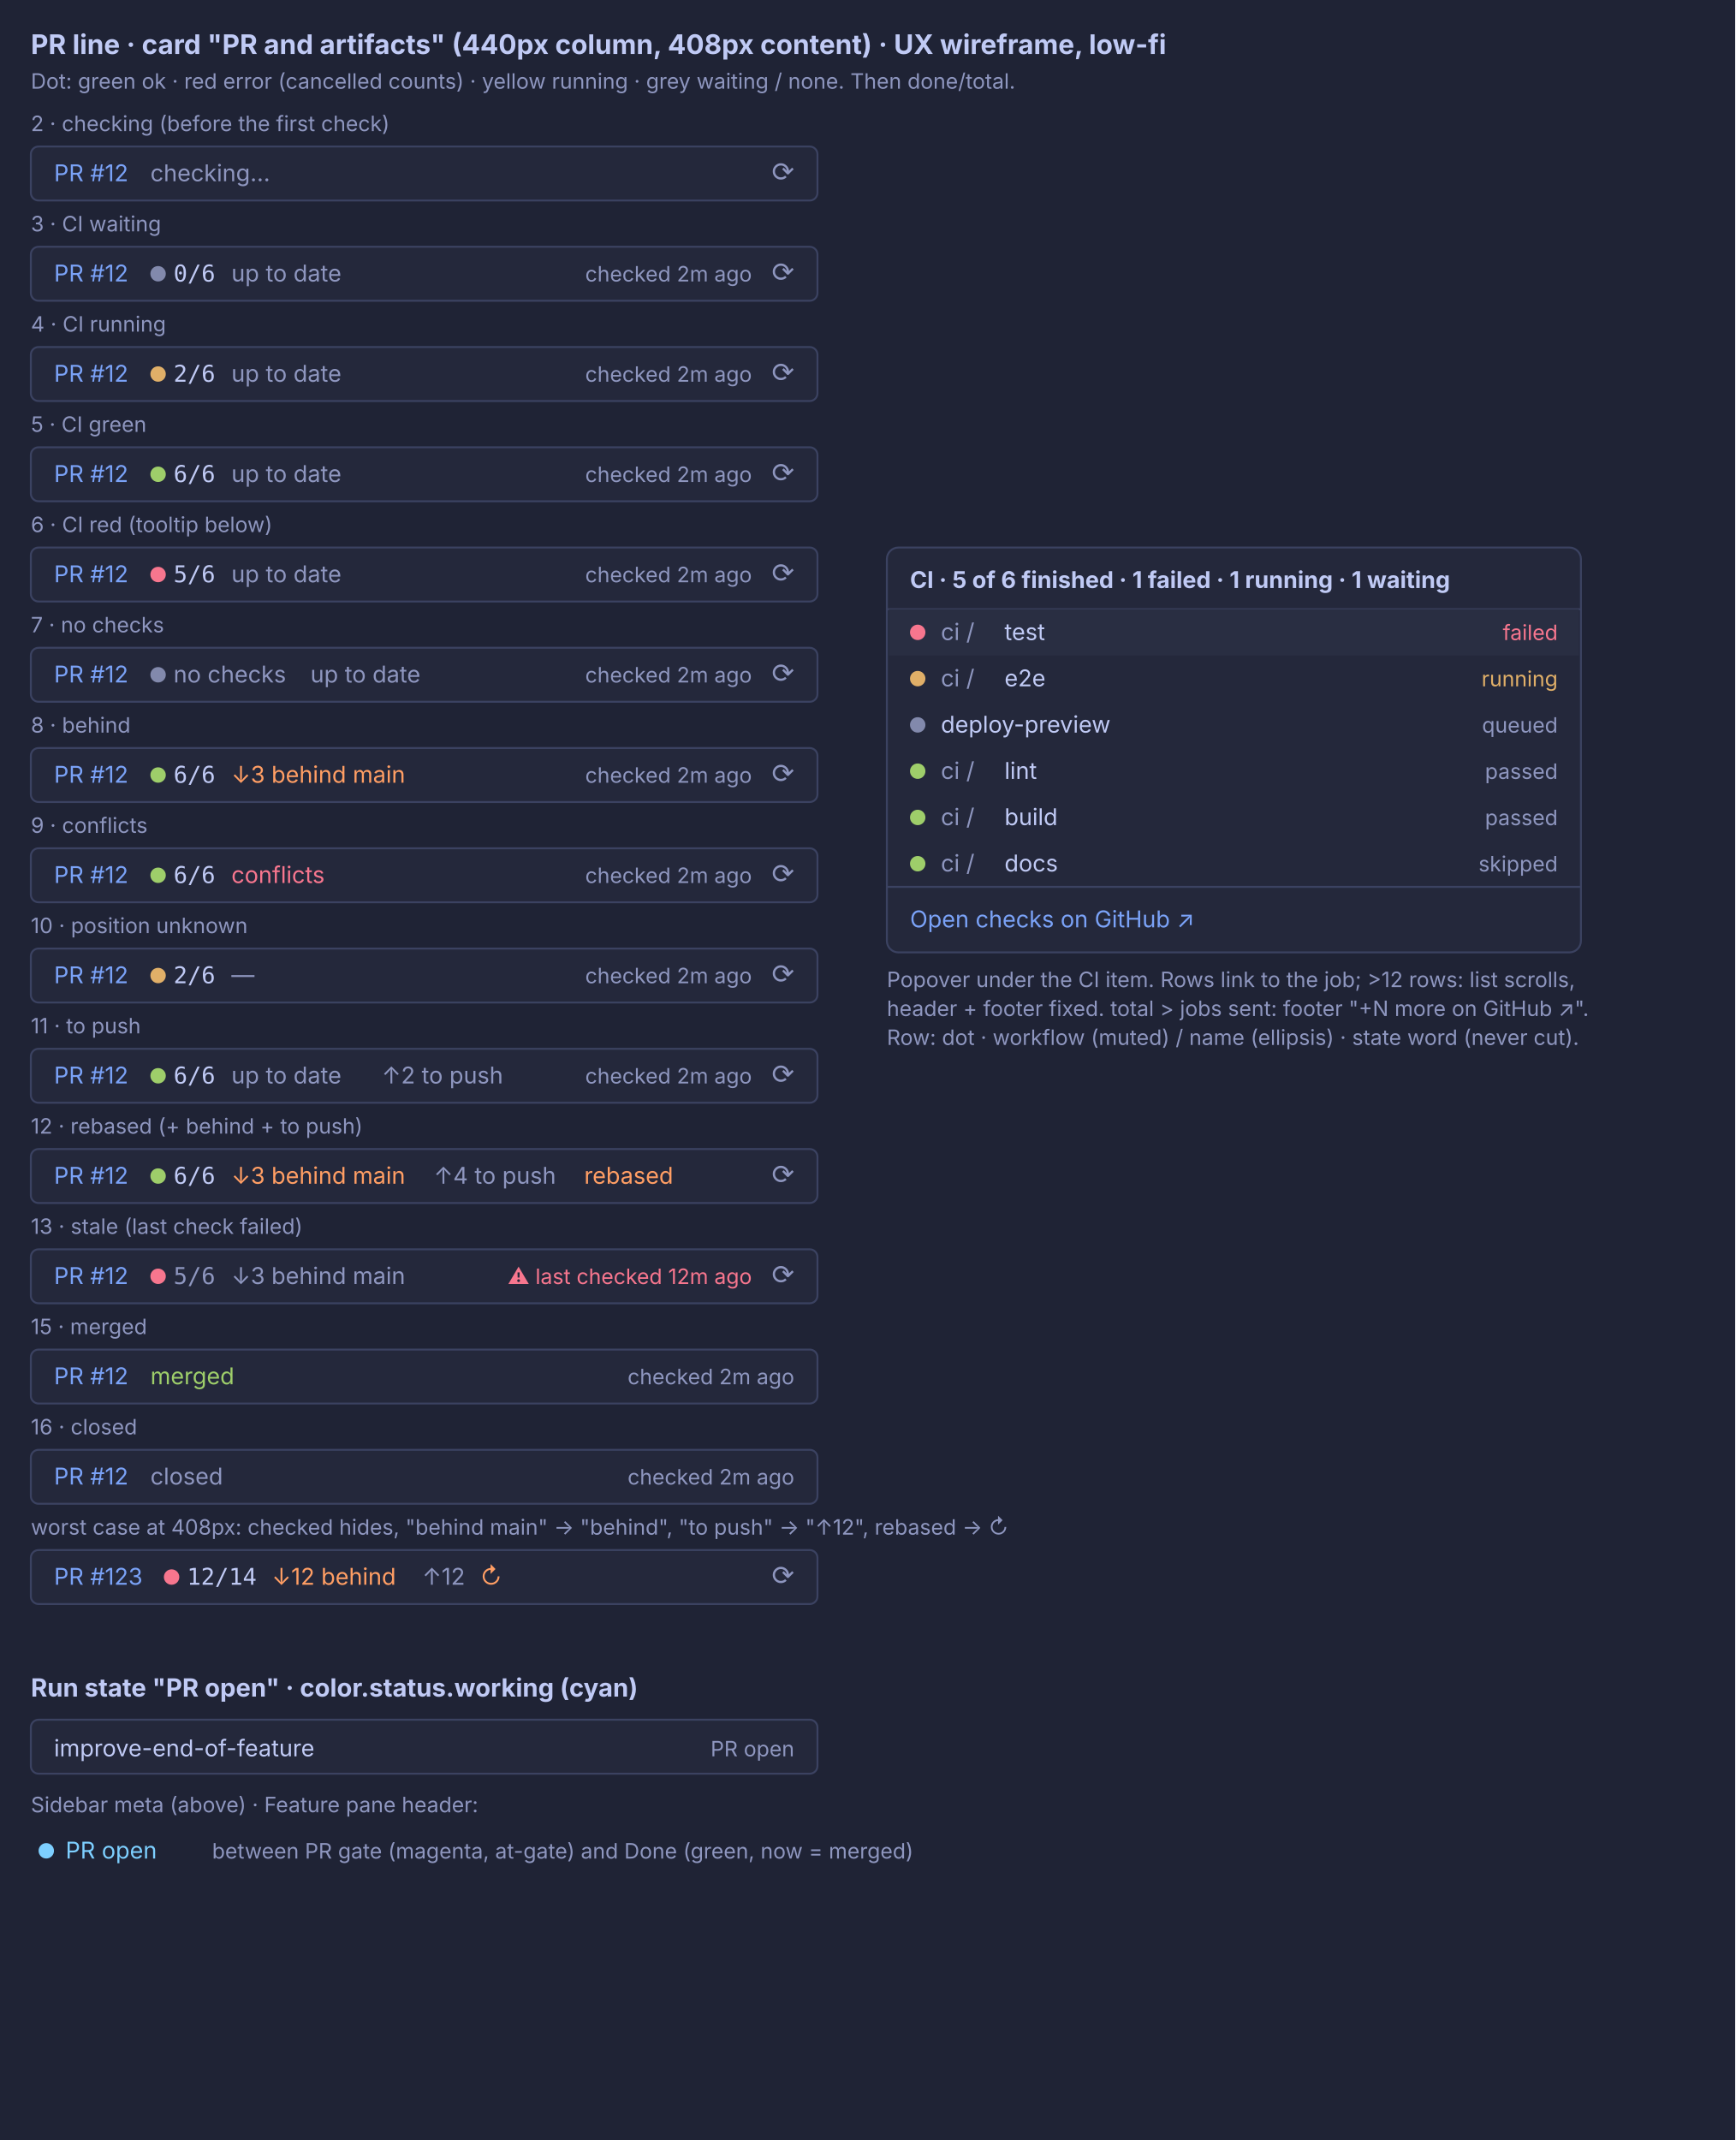
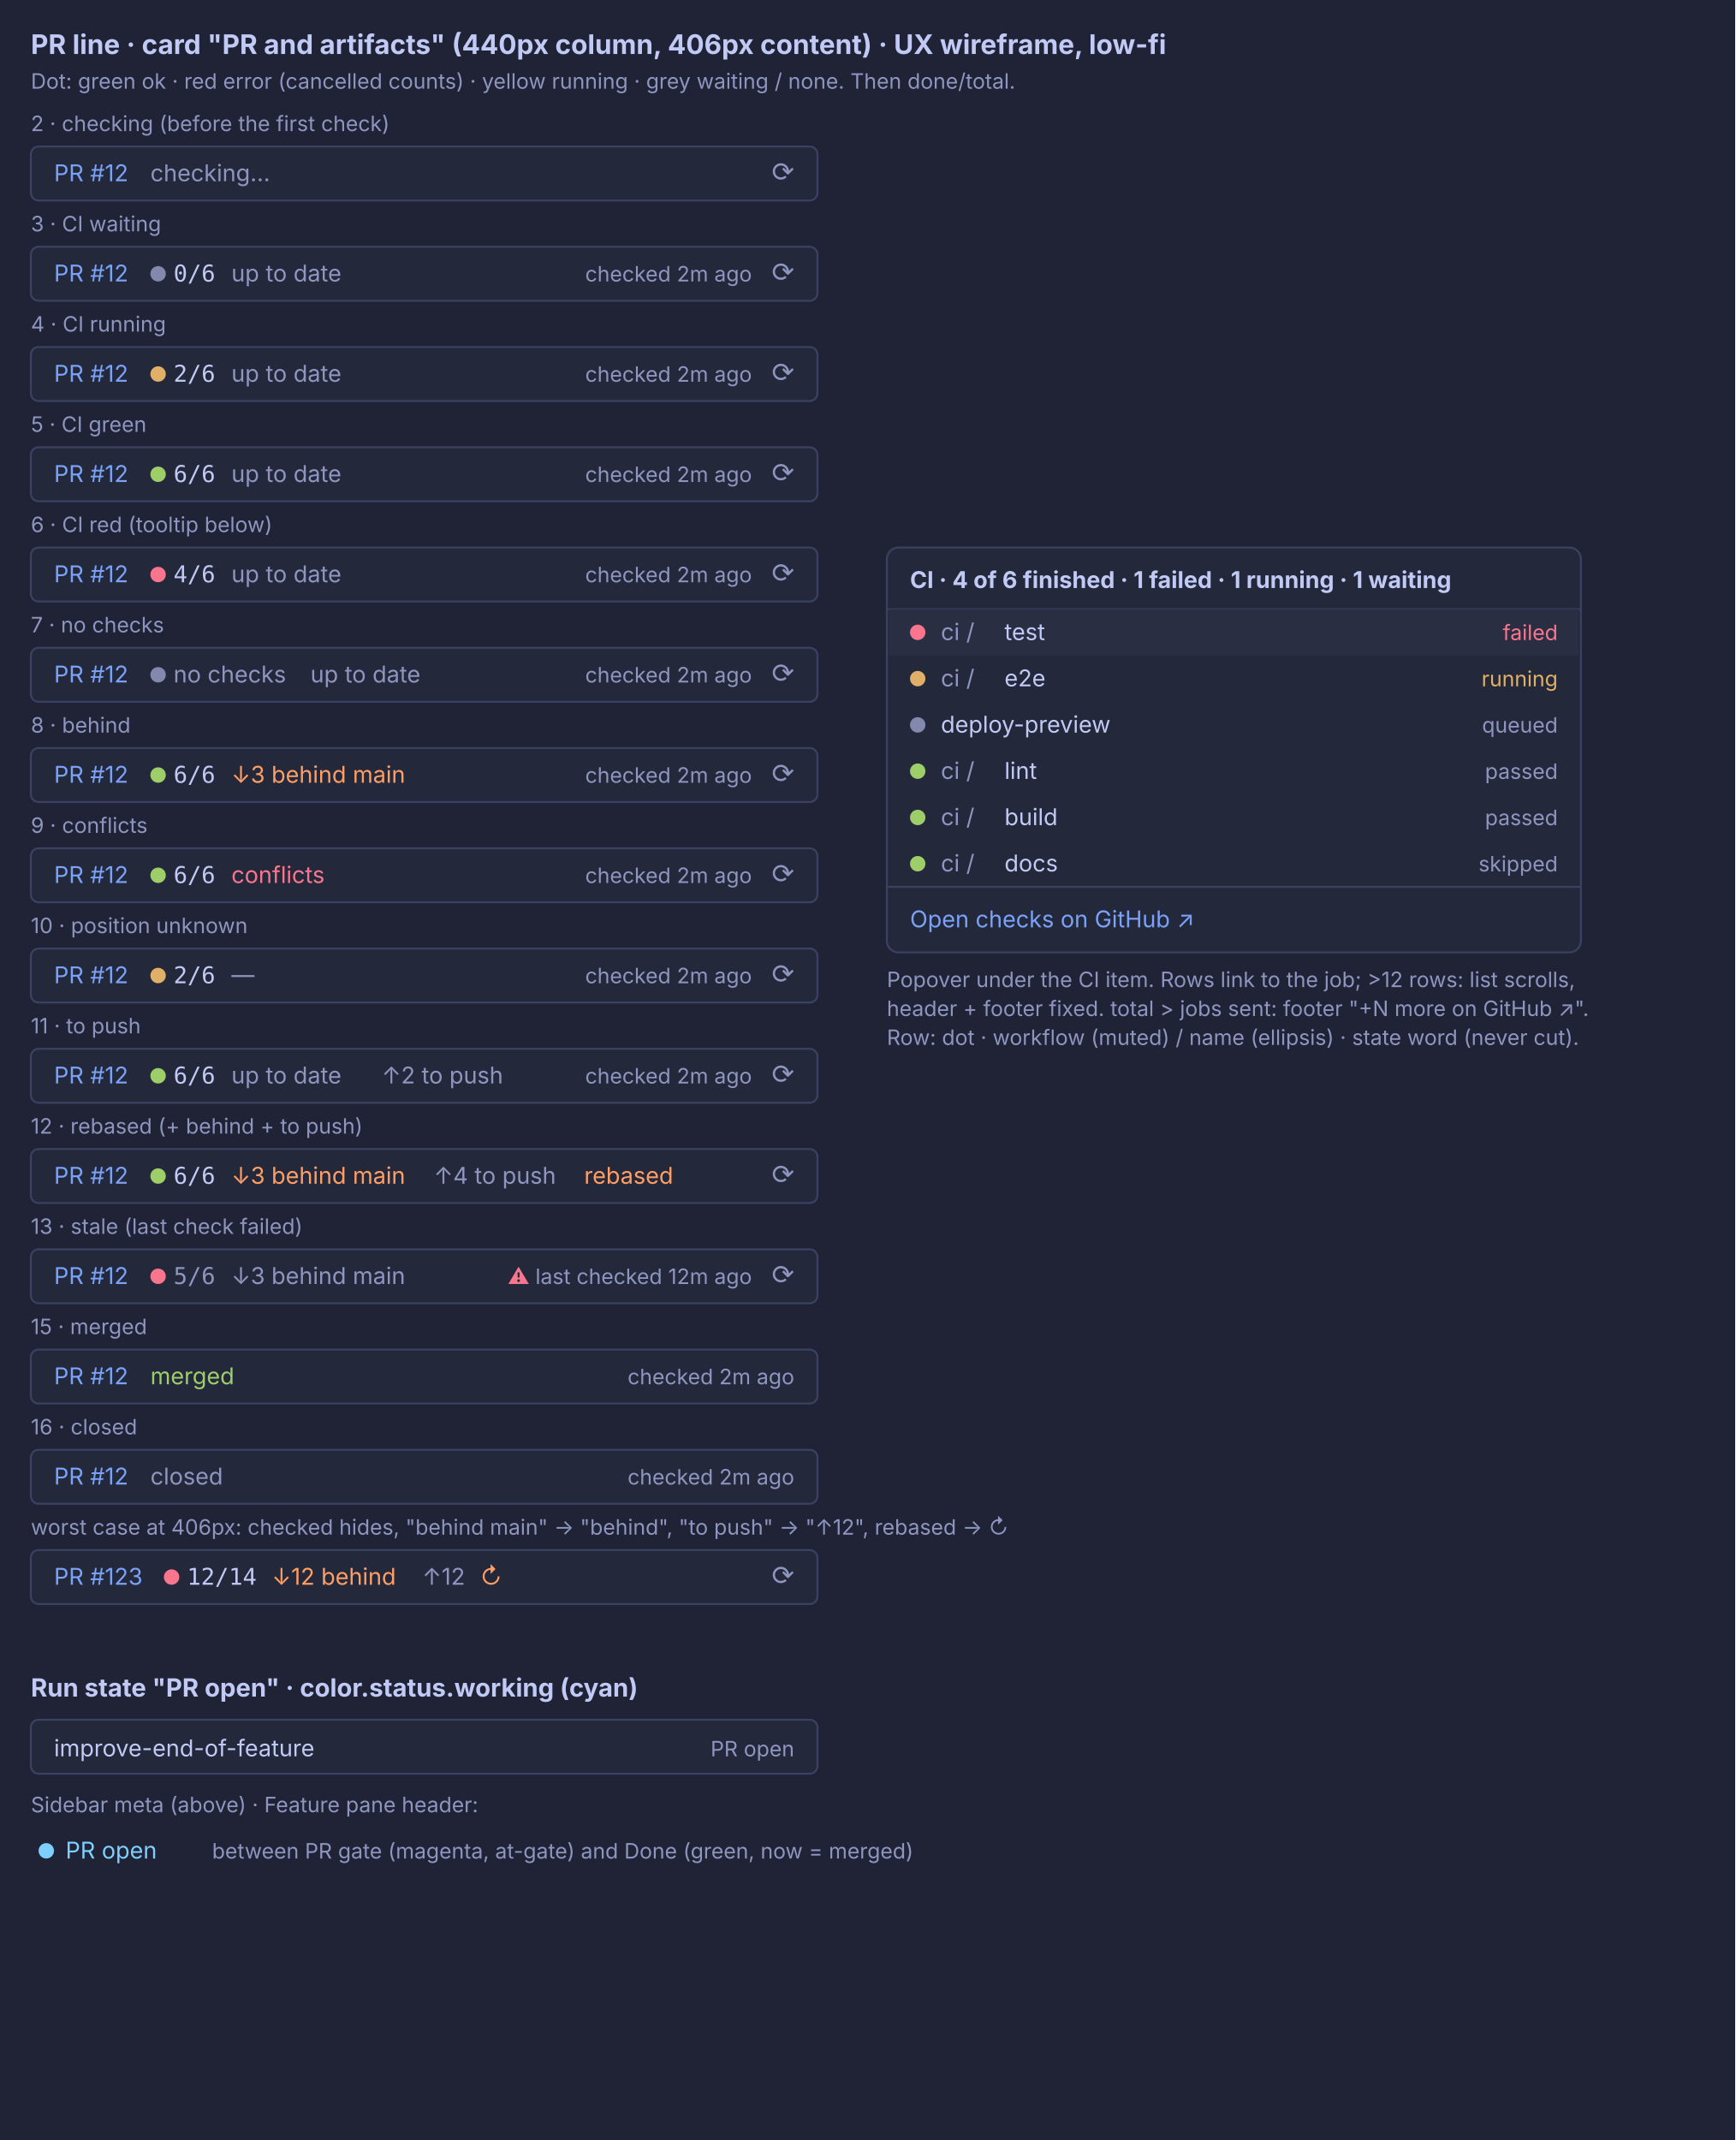
<svg xmlns="http://www.w3.org/2000/svg" width="900" height="1110" viewBox="0 0 900 1110">
  <rect width="900" height="1110" fill="#1F2335" />
-   <text x="16" y="28" fill="#C0CAF5" font-family="Inter, -apple-system, sans-serif" font-size="14" font-weight="bold" text-anchor="start">PR line · card "PR and artifacts" (440px column, 408px content) · UX wireframe, low-fi</text>
+   <text x="16" y="28" fill="#C0CAF5" font-family="Inter, -apple-system, sans-serif" font-size="14" font-weight="bold" text-anchor="start">PR line · card "PR and artifacts" (440px column, 406px content) · UX wireframe, low-fi</text>
  <text x="16" y="46" fill="#8E96BF" font-family="Inter, -apple-system, sans-serif" font-size="11" font-weight="normal" text-anchor="start">Dot: green ok · red error (cancelled counts) · yellow running · grey waiting / none. Then done/total.</text>
  <text x="16" y="68" fill="#8E96BF" font-family="Inter, -apple-system, sans-serif" font-size="11" font-weight="normal" text-anchor="start">2 · checking (before the first check)</text>
  <rect x="16" y="76" width="408" height="28" rx="4" fill="#24283B" stroke="#3B4261" />
  <text x="28" y="94" fill="#7AA2F7" font-family="Inter, -apple-system, sans-serif" font-size="12" font-weight="normal" text-anchor="start">PR #12</text>
  <text x="78" y="94" fill="#8E96BF" font-family="Inter, -apple-system, sans-serif" font-size="12" font-weight="normal" text-anchor="start">checking…</text>
  <text x="412" y="94" fill="#8E96BF" font-family="Inter, -apple-system, sans-serif" font-size="14" font-weight="normal" text-anchor="end">⟳</text>
  <text x="16" y="120" fill="#8E96BF" font-family="Inter, -apple-system, sans-serif" font-size="11" font-weight="normal" text-anchor="start">3 · CI waiting</text>
  <rect x="16" y="128" width="408" height="28" rx="4" fill="#24283B" stroke="#3B4261" />
  <text x="28" y="146" fill="#7AA2F7" font-family="Inter, -apple-system, sans-serif" font-size="12" font-weight="normal" text-anchor="start">PR #12</text>
  <circle cx="82" cy="142" r="4" fill="#8289AC" />
  <text x="90" y="146" fill="#C0CAF5" font-family="JetBrains Mono, Menlo, monospace" font-size="12" font-weight="normal" text-anchor="start">0/6</text>
  <text x="120" y="146" fill="#8E96BF" font-family="Inter, -apple-system, sans-serif" font-size="12" font-weight="normal" text-anchor="start">up to date</text>
  <text x="412" y="146" fill="#8E96BF" font-family="Inter, -apple-system, sans-serif" font-size="14" font-weight="normal" text-anchor="end">⟳</text>
  <text x="390" y="146" fill="#8E96BF" font-family="Inter, -apple-system, sans-serif" font-size="11" font-weight="normal" text-anchor="end">checked 2m ago</text>
  <text x="16" y="172" fill="#8E96BF" font-family="Inter, -apple-system, sans-serif" font-size="11" font-weight="normal" text-anchor="start">4 · CI running</text>
  <rect x="16" y="180" width="408" height="28" rx="4" fill="#24283B" stroke="#3B4261" />
  <text x="28" y="198" fill="#7AA2F7" font-family="Inter, -apple-system, sans-serif" font-size="12" font-weight="normal" text-anchor="start">PR #12</text>
  <circle cx="82" cy="194" r="4" fill="#E0AF68" />
  <text x="90" y="198" fill="#C0CAF5" font-family="JetBrains Mono, Menlo, monospace" font-size="12" font-weight="normal" text-anchor="start">2/6</text>
  <text x="120" y="198" fill="#8E96BF" font-family="Inter, -apple-system, sans-serif" font-size="12" font-weight="normal" text-anchor="start">up to date</text>
  <text x="412" y="198" fill="#8E96BF" font-family="Inter, -apple-system, sans-serif" font-size="14" font-weight="normal" text-anchor="end">⟳</text>
  <text x="390" y="198" fill="#8E96BF" font-family="Inter, -apple-system, sans-serif" font-size="11" font-weight="normal" text-anchor="end">checked 2m ago</text>
  <text x="16" y="224" fill="#8E96BF" font-family="Inter, -apple-system, sans-serif" font-size="11" font-weight="normal" text-anchor="start">5 · CI green</text>
  <rect x="16" y="232" width="408" height="28" rx="4" fill="#24283B" stroke="#3B4261" />
  <text x="28" y="250" fill="#7AA2F7" font-family="Inter, -apple-system, sans-serif" font-size="12" font-weight="normal" text-anchor="start">PR #12</text>
  <circle cx="82" cy="246" r="4" fill="#9ECE6A" />
  <text x="90" y="250" fill="#C0CAF5" font-family="JetBrains Mono, Menlo, monospace" font-size="12" font-weight="normal" text-anchor="start">6/6</text>
  <text x="120" y="250" fill="#8E96BF" font-family="Inter, -apple-system, sans-serif" font-size="12" font-weight="normal" text-anchor="start">up to date</text>
  <text x="412" y="250" fill="#8E96BF" font-family="Inter, -apple-system, sans-serif" font-size="14" font-weight="normal" text-anchor="end">⟳</text>
  <text x="390" y="250" fill="#8E96BF" font-family="Inter, -apple-system, sans-serif" font-size="11" font-weight="normal" text-anchor="end">checked 2m ago</text>
  <text x="16" y="276" fill="#8E96BF" font-family="Inter, -apple-system, sans-serif" font-size="11" font-weight="normal" text-anchor="start">6 · CI red (tooltip below)</text>
  <rect x="16" y="284" width="408" height="28" rx="4" fill="#24283B" stroke="#3B4261" />
  <text x="28" y="302" fill="#7AA2F7" font-family="Inter, -apple-system, sans-serif" font-size="12" font-weight="normal" text-anchor="start">PR #12</text>
  <circle cx="82" cy="298" r="4" fill="#F7768E" />
-   <text x="90" y="302" fill="#C0CAF5" font-family="JetBrains Mono, Menlo, monospace" font-size="12" font-weight="normal" text-anchor="start">5/6</text>
+   <text x="90" y="302" fill="#C0CAF5" font-family="JetBrains Mono, Menlo, monospace" font-size="12" font-weight="normal" text-anchor="start">4/6</text>
  <text x="120" y="302" fill="#8E96BF" font-family="Inter, -apple-system, sans-serif" font-size="12" font-weight="normal" text-anchor="start">up to date</text>
  <text x="412" y="302" fill="#8E96BF" font-family="Inter, -apple-system, sans-serif" font-size="14" font-weight="normal" text-anchor="end">⟳</text>
  <text x="390" y="302" fill="#8E96BF" font-family="Inter, -apple-system, sans-serif" font-size="11" font-weight="normal" text-anchor="end">checked 2m ago</text>
  <text x="16" y="328" fill="#8E96BF" font-family="Inter, -apple-system, sans-serif" font-size="11" font-weight="normal" text-anchor="start">7 · no checks</text>
  <rect x="16" y="336" width="408" height="28" rx="4" fill="#24283B" stroke="#3B4261" />
  <text x="28" y="354" fill="#7AA2F7" font-family="Inter, -apple-system, sans-serif" font-size="12" font-weight="normal" text-anchor="start">PR #12</text>
  <circle cx="82" cy="350" r="4" fill="#8289AC" />
  <text x="90" y="354" fill="#8E96BF" font-family="Inter, -apple-system, sans-serif" font-size="12" font-weight="normal" text-anchor="start">no checks</text>
  <text x="161" y="354" fill="#8E96BF" font-family="Inter, -apple-system, sans-serif" font-size="12" font-weight="normal" text-anchor="start">up to date</text>
  <text x="412" y="354" fill="#8E96BF" font-family="Inter, -apple-system, sans-serif" font-size="14" font-weight="normal" text-anchor="end">⟳</text>
  <text x="390" y="354" fill="#8E96BF" font-family="Inter, -apple-system, sans-serif" font-size="11" font-weight="normal" text-anchor="end">checked 2m ago</text>
  <text x="16" y="380" fill="#8E96BF" font-family="Inter, -apple-system, sans-serif" font-size="11" font-weight="normal" text-anchor="start">8 · behind</text>
  <rect x="16" y="388" width="408" height="28" rx="4" fill="#24283B" stroke="#3B4261" />
  <text x="28" y="406" fill="#7AA2F7" font-family="Inter, -apple-system, sans-serif" font-size="12" font-weight="normal" text-anchor="start">PR #12</text>
  <circle cx="82" cy="402" r="4" fill="#9ECE6A" />
  <text x="90" y="406" fill="#C0CAF5" font-family="JetBrains Mono, Menlo, monospace" font-size="12" font-weight="normal" text-anchor="start">6/6</text>
  <text x="120" y="406" fill="#FF9E64" font-family="Inter, -apple-system, sans-serif" font-size="12" font-weight="normal" text-anchor="start">↓3 behind main</text>
  <text x="412" y="406" fill="#8E96BF" font-family="Inter, -apple-system, sans-serif" font-size="14" font-weight="normal" text-anchor="end">⟳</text>
  <text x="390" y="406" fill="#8E96BF" font-family="Inter, -apple-system, sans-serif" font-size="11" font-weight="normal" text-anchor="end">checked 2m ago</text>
  <text x="16" y="432" fill="#8E96BF" font-family="Inter, -apple-system, sans-serif" font-size="11" font-weight="normal" text-anchor="start">9 · conflicts</text>
  <rect x="16" y="440" width="408" height="28" rx="4" fill="#24283B" stroke="#3B4261" />
  <text x="28" y="458" fill="#7AA2F7" font-family="Inter, -apple-system, sans-serif" font-size="12" font-weight="normal" text-anchor="start">PR #12</text>
  <circle cx="82" cy="454" r="4" fill="#9ECE6A" />
  <text x="90" y="458" fill="#C0CAF5" font-family="JetBrains Mono, Menlo, monospace" font-size="12" font-weight="normal" text-anchor="start">6/6</text>
  <text x="120" y="458" fill="#F7768E" font-family="Inter, -apple-system, sans-serif" font-size="12" font-weight="normal" text-anchor="start">conflicts</text>
  <text x="412" y="458" fill="#8E96BF" font-family="Inter, -apple-system, sans-serif" font-size="14" font-weight="normal" text-anchor="end">⟳</text>
  <text x="390" y="458" fill="#8E96BF" font-family="Inter, -apple-system, sans-serif" font-size="11" font-weight="normal" text-anchor="end">checked 2m ago</text>
  <text x="16" y="484" fill="#8E96BF" font-family="Inter, -apple-system, sans-serif" font-size="11" font-weight="normal" text-anchor="start">10 · position unknown</text>
  <rect x="16" y="492" width="408" height="28" rx="4" fill="#24283B" stroke="#3B4261" />
  <text x="28" y="510" fill="#7AA2F7" font-family="Inter, -apple-system, sans-serif" font-size="12" font-weight="normal" text-anchor="start">PR #12</text>
  <circle cx="82" cy="506" r="4" fill="#E0AF68" />
  <text x="90" y="510" fill="#C0CAF5" font-family="JetBrains Mono, Menlo, monospace" font-size="12" font-weight="normal" text-anchor="start">2/6</text>
  <text x="120" y="510" fill="#8E96BF" font-family="Inter, -apple-system, sans-serif" font-size="12" font-weight="normal" text-anchor="start">—</text>
  <text x="412" y="510" fill="#8E96BF" font-family="Inter, -apple-system, sans-serif" font-size="14" font-weight="normal" text-anchor="end">⟳</text>
  <text x="390" y="510" fill="#8E96BF" font-family="Inter, -apple-system, sans-serif" font-size="11" font-weight="normal" text-anchor="end">checked 2m ago</text>
  <text x="16" y="536" fill="#8E96BF" font-family="Inter, -apple-system, sans-serif" font-size="11" font-weight="normal" text-anchor="start">11 · to push</text>
  <rect x="16" y="544" width="408" height="28" rx="4" fill="#24283B" stroke="#3B4261" />
  <text x="28" y="562" fill="#7AA2F7" font-family="Inter, -apple-system, sans-serif" font-size="12" font-weight="normal" text-anchor="start">PR #12</text>
  <circle cx="82" cy="558" r="4" fill="#9ECE6A" />
  <text x="90" y="562" fill="#C0CAF5" font-family="JetBrains Mono, Menlo, monospace" font-size="12" font-weight="normal" text-anchor="start">6/6</text>
  <text x="120" y="562" fill="#8E96BF" font-family="Inter, -apple-system, sans-serif" font-size="12" font-weight="normal" text-anchor="start">up to date</text>
  <text x="198" y="562" fill="#8E96BF" font-family="Inter, -apple-system, sans-serif" font-size="12" font-weight="normal" text-anchor="start">↑2 to push</text>
  <text x="412" y="562" fill="#8E96BF" font-family="Inter, -apple-system, sans-serif" font-size="14" font-weight="normal" text-anchor="end">⟳</text>
  <text x="390" y="562" fill="#8E96BF" font-family="Inter, -apple-system, sans-serif" font-size="11" font-weight="normal" text-anchor="end">checked 2m ago</text>
  <text x="16" y="588" fill="#8E96BF" font-family="Inter, -apple-system, sans-serif" font-size="11" font-weight="normal" text-anchor="start">12 · rebased (+ behind + to push)</text>
  <rect x="16" y="596" width="408" height="28" rx="4" fill="#24283B" stroke="#3B4261" />
  <text x="28" y="614" fill="#7AA2F7" font-family="Inter, -apple-system, sans-serif" font-size="12" font-weight="normal" text-anchor="start">PR #12</text>
  <circle cx="82" cy="610" r="4" fill="#9ECE6A" />
  <text x="90" y="614" fill="#C0CAF5" font-family="JetBrains Mono, Menlo, monospace" font-size="12" font-weight="normal" text-anchor="start">6/6</text>
  <text x="120" y="614" fill="#FF9E64" font-family="Inter, -apple-system, sans-serif" font-size="12" font-weight="normal" text-anchor="start">↓3 behind main</text>
  <text x="225" y="614" fill="#8E96BF" font-family="Inter, -apple-system, sans-serif" font-size="12" font-weight="normal" text-anchor="start">↑4 to push</text>
  <text x="303" y="614" fill="#FF9E64" font-family="Inter, -apple-system, sans-serif" font-size="12" font-weight="normal" text-anchor="start">rebased</text>
  <text x="412" y="614" fill="#8E96BF" font-family="Inter, -apple-system, sans-serif" font-size="14" font-weight="normal" text-anchor="end">⟳</text>
  <text x="16" y="640" fill="#8E96BF" font-family="Inter, -apple-system, sans-serif" font-size="11" font-weight="normal" text-anchor="start">13 · stale (last check failed)</text>
  <rect x="16" y="648" width="408" height="28" rx="4" fill="#24283B" stroke="#3B4261" />
  <text x="28" y="666" fill="#7AA2F7" font-family="Inter, -apple-system, sans-serif" font-size="12" font-weight="normal" text-anchor="start">PR #12</text>
  <circle cx="82" cy="662" r="4" fill="#F7768E" />
  <text x="90" y="666" fill="#8E96BF" font-family="JetBrains Mono, Menlo, monospace" font-size="12" font-weight="normal" text-anchor="start">5/6</text>
  <text x="120" y="666" fill="#8E96BF" font-family="Inter, -apple-system, sans-serif" font-size="12" font-weight="normal" text-anchor="start">↓3 behind main</text>
  <text x="412" y="666" fill="#8E96BF" font-family="Inter, -apple-system, sans-serif" font-size="14" font-weight="normal" text-anchor="end">⟳</text>
-   <text x="390" y="666" fill="#F7768E" font-family="Inter, -apple-system, sans-serif" font-size="11" font-weight="normal" text-anchor="end">⚠ last checked 12m ago</text>
+   <text x="390" y="666" fill="#8E96BF" font-family="Inter, -apple-system, sans-serif" font-size="11" font-weight="normal" text-anchor="end">
+     <tspan fill="#F7768E">⚠</tspan> last checked 12m ago</text>
  <text x="16" y="692" fill="#8E96BF" font-family="Inter, -apple-system, sans-serif" font-size="11" font-weight="normal" text-anchor="start">15 · merged</text>
  <rect x="16" y="700" width="408" height="28" rx="4" fill="#24283B" stroke="#3B4261" />
  <text x="28" y="718" fill="#7AA2F7" font-family="Inter, -apple-system, sans-serif" font-size="12" font-weight="normal" text-anchor="start">PR #12</text>
  <text x="78" y="718" fill="#9ECE6A" font-family="Inter, -apple-system, sans-serif" font-size="12" font-weight="normal" text-anchor="start">merged</text>
  <text x="412" y="718" fill="#8E96BF" font-family="Inter, -apple-system, sans-serif" font-size="11" font-weight="normal" text-anchor="end">checked 2m ago</text>
  <text x="16" y="744" fill="#8E96BF" font-family="Inter, -apple-system, sans-serif" font-size="11" font-weight="normal" text-anchor="start">16 · closed</text>
  <rect x="16" y="752" width="408" height="28" rx="4" fill="#24283B" stroke="#3B4261" />
  <text x="28" y="770" fill="#7AA2F7" font-family="Inter, -apple-system, sans-serif" font-size="12" font-weight="normal" text-anchor="start">PR #12</text>
  <text x="78" y="770" fill="#8E96BF" font-family="Inter, -apple-system, sans-serif" font-size="12" font-weight="normal" text-anchor="start">closed</text>
  <text x="412" y="770" fill="#8E96BF" font-family="Inter, -apple-system, sans-serif" font-size="11" font-weight="normal" text-anchor="end">checked 2m ago</text>
-   <text x="16" y="796" fill="#8E96BF" font-family="Inter, -apple-system, sans-serif" font-size="11" font-weight="normal" text-anchor="start">worst case at 408px: checked hides, "behind main" → "behind", "to push" → "↑12", rebased → ↻</text>
+   <text x="16" y="796" fill="#8E96BF" font-family="Inter, -apple-system, sans-serif" font-size="11" font-weight="normal" text-anchor="start">worst case at 406px: checked hides, "behind main" → "behind", "to push" → "↑12", rebased → ↻</text>
  <rect x="16" y="804" width="408" height="28" rx="4" fill="#24283B" stroke="#3B4261" />
  <text x="28" y="822" fill="#7AA2F7" font-family="Inter, -apple-system, sans-serif" font-size="12" font-weight="normal" text-anchor="start">PR #123</text>
  <circle cx="89" cy="818" r="4" fill="#F7768E" />
  <text x="97" y="822" fill="#C0CAF5" font-family="JetBrains Mono, Menlo, monospace" font-size="12" font-weight="normal" text-anchor="start">12/14</text>
  <text x="141" y="822" fill="#FF9E64" font-family="Inter, -apple-system, sans-serif" font-size="12" font-weight="normal" text-anchor="start">↓12 behind</text>
  <text x="219" y="822" fill="#8E96BF" font-family="Inter, -apple-system, sans-serif" font-size="12" font-weight="normal" text-anchor="start">↑12</text>
  <text x="249" y="822" fill="#FF9E64" font-family="Inter, -apple-system, sans-serif" font-size="12" font-weight="normal" text-anchor="start">↻</text>
  <text x="412" y="822" fill="#8E96BF" font-family="Inter, -apple-system, sans-serif" font-size="14" font-weight="normal" text-anchor="end">⟳</text>
  <rect x="460" y="284" width="360" height="210" rx="6" fill="#24283B" stroke="#3B4261" />
-   <text x="472" y="305" fill="#C0CAF5" font-family="Inter, -apple-system, sans-serif" font-size="12" font-weight="bold" text-anchor="start">CI · 5 of 6 finished · 1 failed · 1 running · 1 waiting</text>
+   <text x="472" y="305" fill="#C0CAF5" font-family="Inter, -apple-system, sans-serif" font-size="12" font-weight="bold" text-anchor="start">CI · 4 of 6 finished · 1 failed · 1 running · 1 waiting</text>
  <line x1="460" y1="316" x2="820" y2="316" stroke="#3B4261" />
  <rect x="461" y="316" width="358" height="24" fill="#292E42" />
  <circle cx="476" cy="328" r="4" fill="#F7768E" />
  <text x="488" y="332" fill="#8E96BF" font-family="Inter, -apple-system, sans-serif" font-size="12" font-weight="normal" text-anchor="start">ci / </text>
  <text x="521" y="332" fill="#C0CAF5" font-family="Inter, -apple-system, sans-serif" font-size="12" font-weight="normal" text-anchor="start">test</text>
  <text x="808" y="332" fill="#F7768E" font-family="Inter, -apple-system, sans-serif" font-size="11" font-weight="normal" text-anchor="end">failed</text>
  <circle cx="476" cy="352" r="4" fill="#E0AF68" />
  <text x="488" y="356" fill="#8E96BF" font-family="Inter, -apple-system, sans-serif" font-size="12" font-weight="normal" text-anchor="start">ci / </text>
  <text x="521" y="356" fill="#C0CAF5" font-family="Inter, -apple-system, sans-serif" font-size="12" font-weight="normal" text-anchor="start">e2e</text>
  <text x="808" y="356" fill="#E0AF68" font-family="Inter, -apple-system, sans-serif" font-size="11" font-weight="normal" text-anchor="end">running</text>
  <circle cx="476" cy="376" r="4" fill="#8289AC" />
  <text x="488" y="380" fill="#C0CAF5" font-family="Inter, -apple-system, sans-serif" font-size="12" font-weight="normal" text-anchor="start">deploy-preview</text>
  <text x="808" y="380" fill="#8E96BF" font-family="Inter, -apple-system, sans-serif" font-size="11" font-weight="normal" text-anchor="end">queued</text>
  <circle cx="476" cy="400" r="4" fill="#9ECE6A" />
  <text x="488" y="404" fill="#8E96BF" font-family="Inter, -apple-system, sans-serif" font-size="12" font-weight="normal" text-anchor="start">ci / </text>
  <text x="521" y="404" fill="#C0CAF5" font-family="Inter, -apple-system, sans-serif" font-size="12" font-weight="normal" text-anchor="start">lint</text>
  <text x="808" y="404" fill="#8E96BF" font-family="Inter, -apple-system, sans-serif" font-size="11" font-weight="normal" text-anchor="end">passed</text>
  <circle cx="476" cy="424" r="4" fill="#9ECE6A" />
  <text x="488" y="428" fill="#8E96BF" font-family="Inter, -apple-system, sans-serif" font-size="12" font-weight="normal" text-anchor="start">ci / </text>
  <text x="521" y="428" fill="#C0CAF5" font-family="Inter, -apple-system, sans-serif" font-size="12" font-weight="normal" text-anchor="start">build</text>
  <text x="808" y="428" fill="#8E96BF" font-family="Inter, -apple-system, sans-serif" font-size="11" font-weight="normal" text-anchor="end">passed</text>
  <circle cx="476" cy="448" r="4" fill="#9ECE6A" />
  <text x="488" y="452" fill="#8E96BF" font-family="Inter, -apple-system, sans-serif" font-size="12" font-weight="normal" text-anchor="start">ci / </text>
  <text x="521" y="452" fill="#C0CAF5" font-family="Inter, -apple-system, sans-serif" font-size="12" font-weight="normal" text-anchor="start">docs</text>
  <text x="808" y="452" fill="#8E96BF" font-family="Inter, -apple-system, sans-serif" font-size="11" font-weight="normal" text-anchor="end">skipped</text>
  <line x1="460" y1="460" x2="820" y2="460" stroke="#3B4261" />
  <text x="472" y="481" fill="#7AA2F7" font-family="Inter, -apple-system, sans-serif" font-size="12" font-weight="normal" text-anchor="start">Open checks on GitHub ↗</text>
  <text x="460" y="512" fill="#8E96BF" font-family="Inter, -apple-system, sans-serif" font-size="11" font-weight="normal" text-anchor="start">Popover under the CI item. Rows link to the job; &gt;12 rows: list scrolls,</text>
  <text x="460" y="527" fill="#8E96BF" font-family="Inter, -apple-system, sans-serif" font-size="11" font-weight="normal" text-anchor="start">header + footer fixed. total &gt; jobs sent: footer "+N more on GitHub ↗".</text>
  <text x="460" y="542" fill="#8E96BF" font-family="Inter, -apple-system, sans-serif" font-size="11" font-weight="normal" text-anchor="start">Row: dot · workflow (muted) / name (ellipsis) · state word (never cut).</text>
  <text x="16" y="880" fill="#C0CAF5" font-family="Inter, -apple-system, sans-serif" font-size="13" font-weight="bold" text-anchor="start">Run state "PR open" · color.status.working (cyan)</text>
  <rect x="16" y="892" width="408" height="28" rx="4" fill="#24283B" stroke="#3B4261" />
  <text x="28" y="911" fill="#C0CAF5" font-family="Inter, -apple-system, sans-serif" font-size="12" font-weight="normal" text-anchor="start">improve-end-of-feature</text>
  <text x="412" y="911" fill="#8E96BF" font-family="Inter, -apple-system, sans-serif" font-size="11" font-weight="normal" text-anchor="end">PR open</text>
  <text x="16" y="940" fill="#8E96BF" font-family="Inter, -apple-system, sans-serif" font-size="11" font-weight="normal" text-anchor="start">Sidebar meta (above) · Feature pane header:</text>
  <circle cx="24" cy="960" r="4" fill="#7DCFFF" />
  <text x="34" y="964" fill="#7DCFFF" font-family="Inter, -apple-system, sans-serif" font-size="12" font-weight="normal" text-anchor="start">PR open</text>
  <text x="110" y="964" fill="#8E96BF" font-family="Inter, -apple-system, sans-serif" font-size="11" font-weight="normal" text-anchor="start">between  PR gate (magenta, at-gate)  and  Done (green, now = merged)</text>
</svg>
